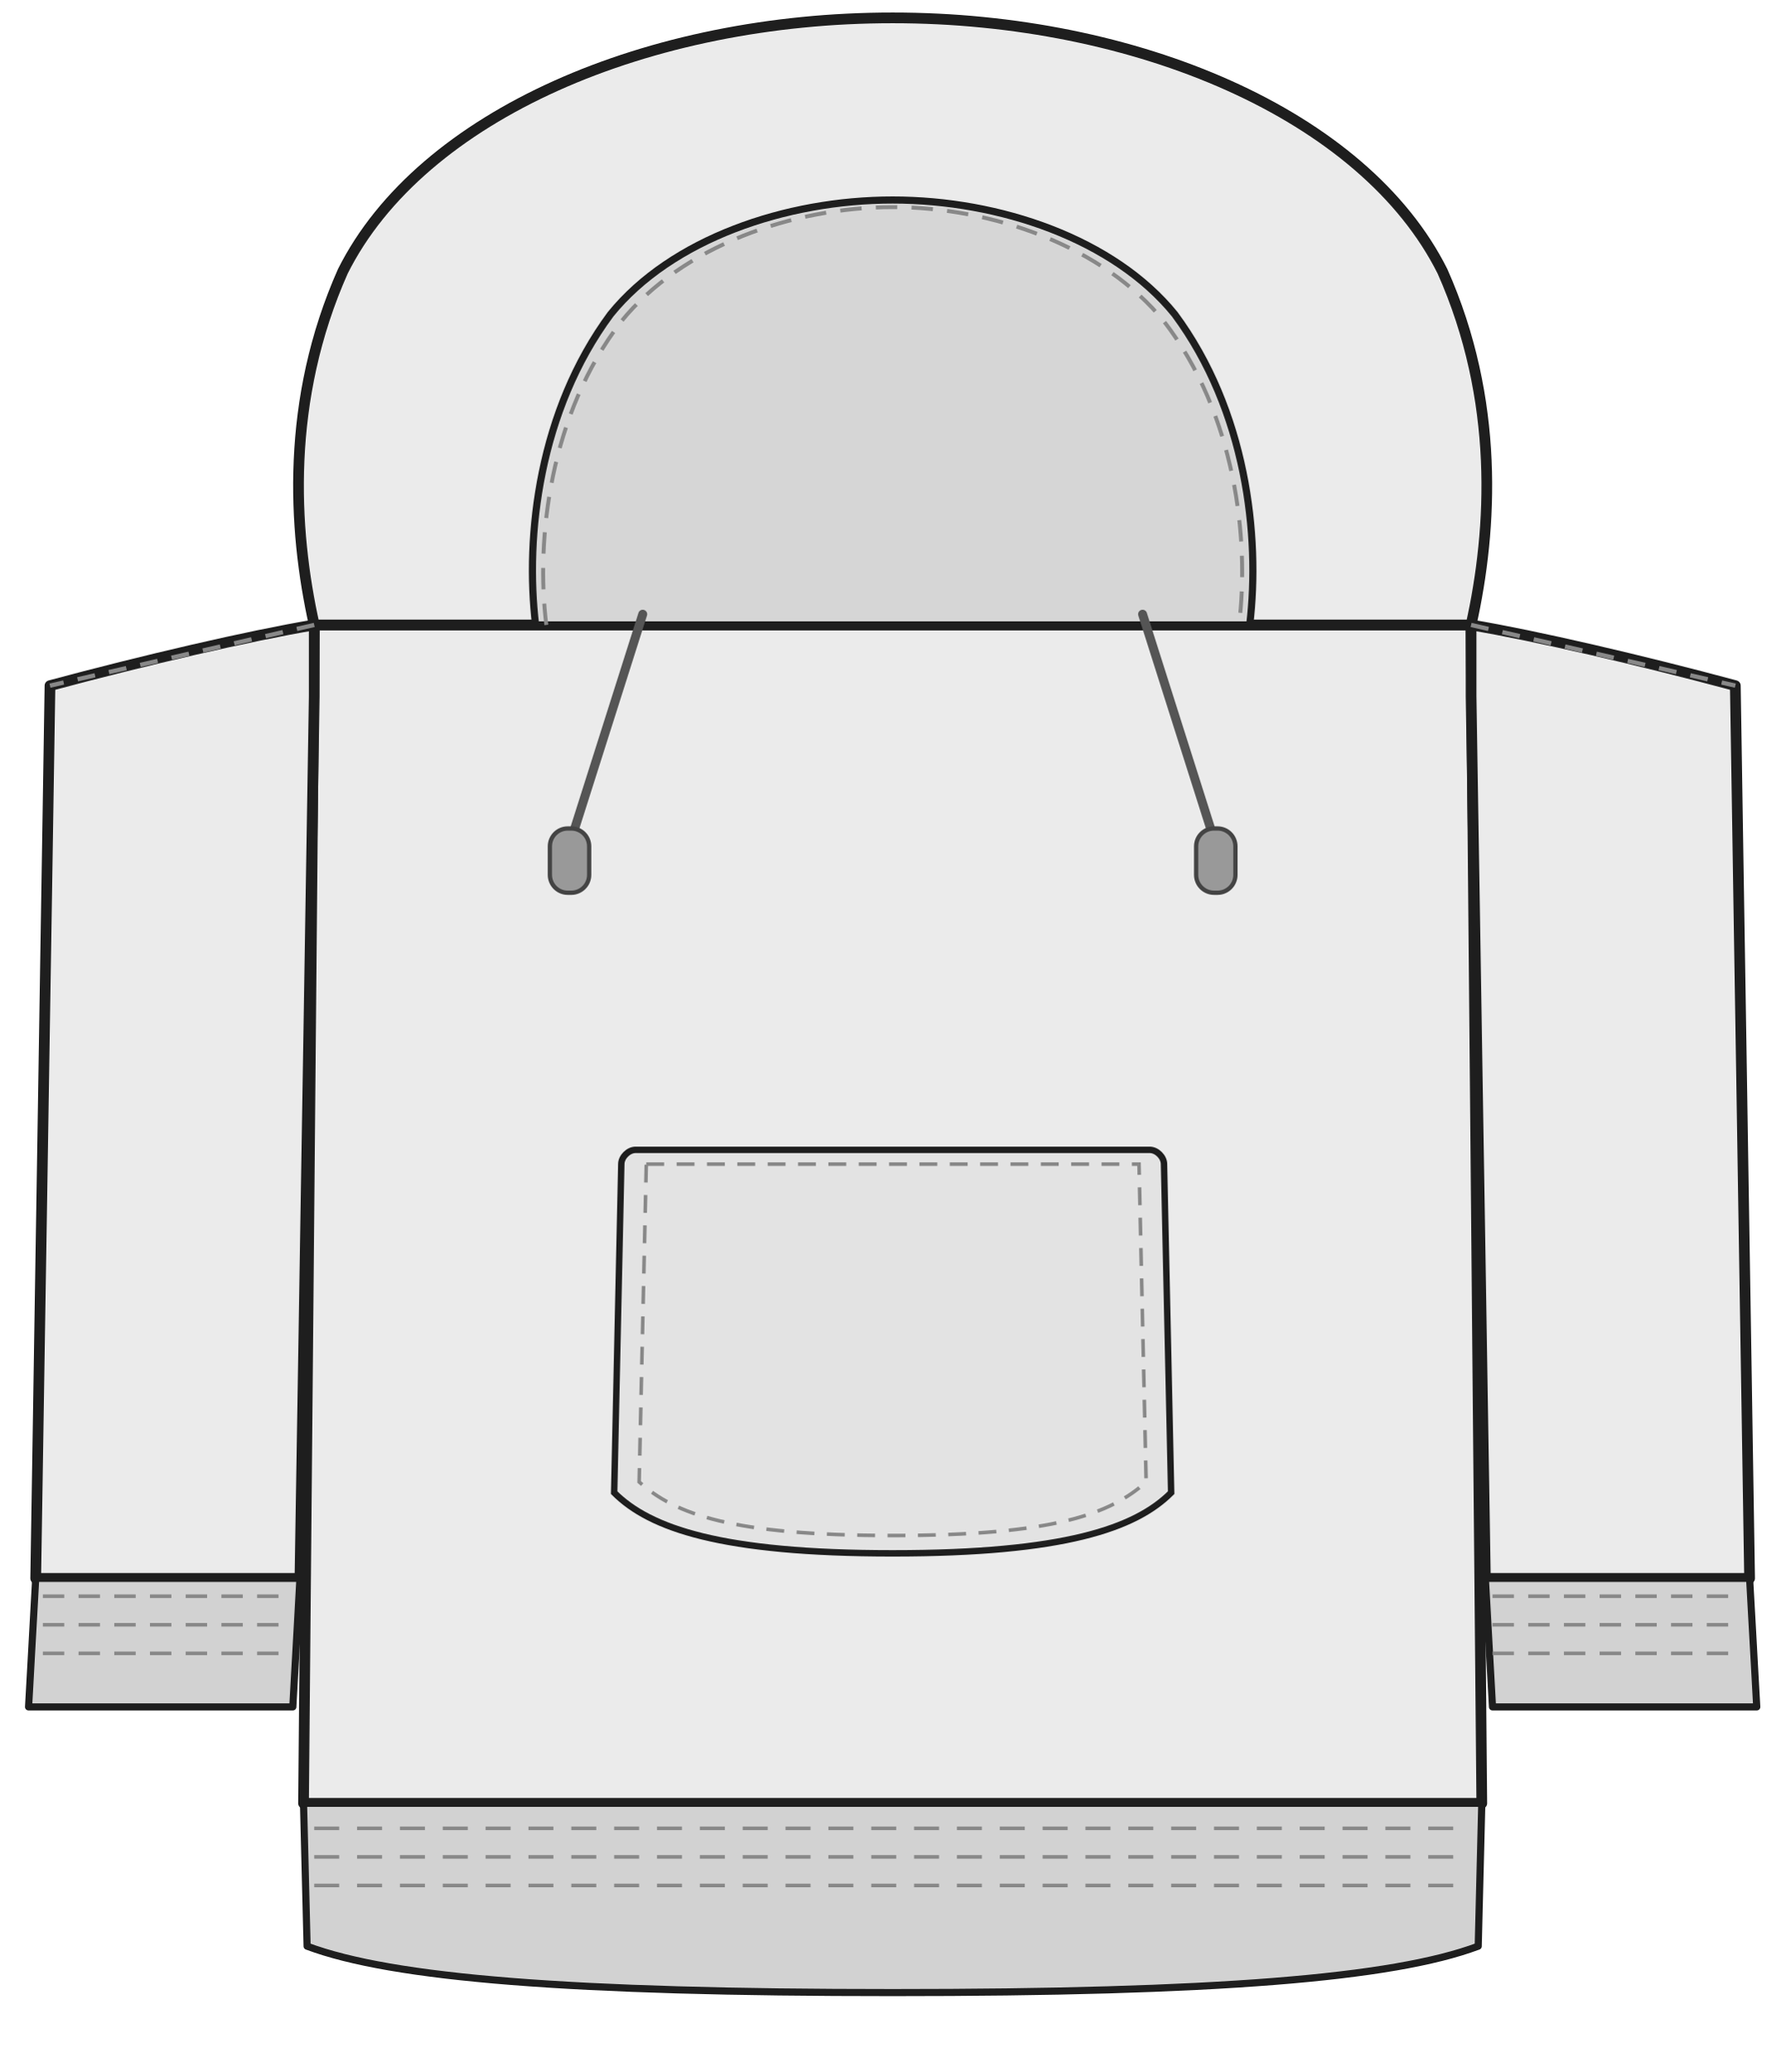
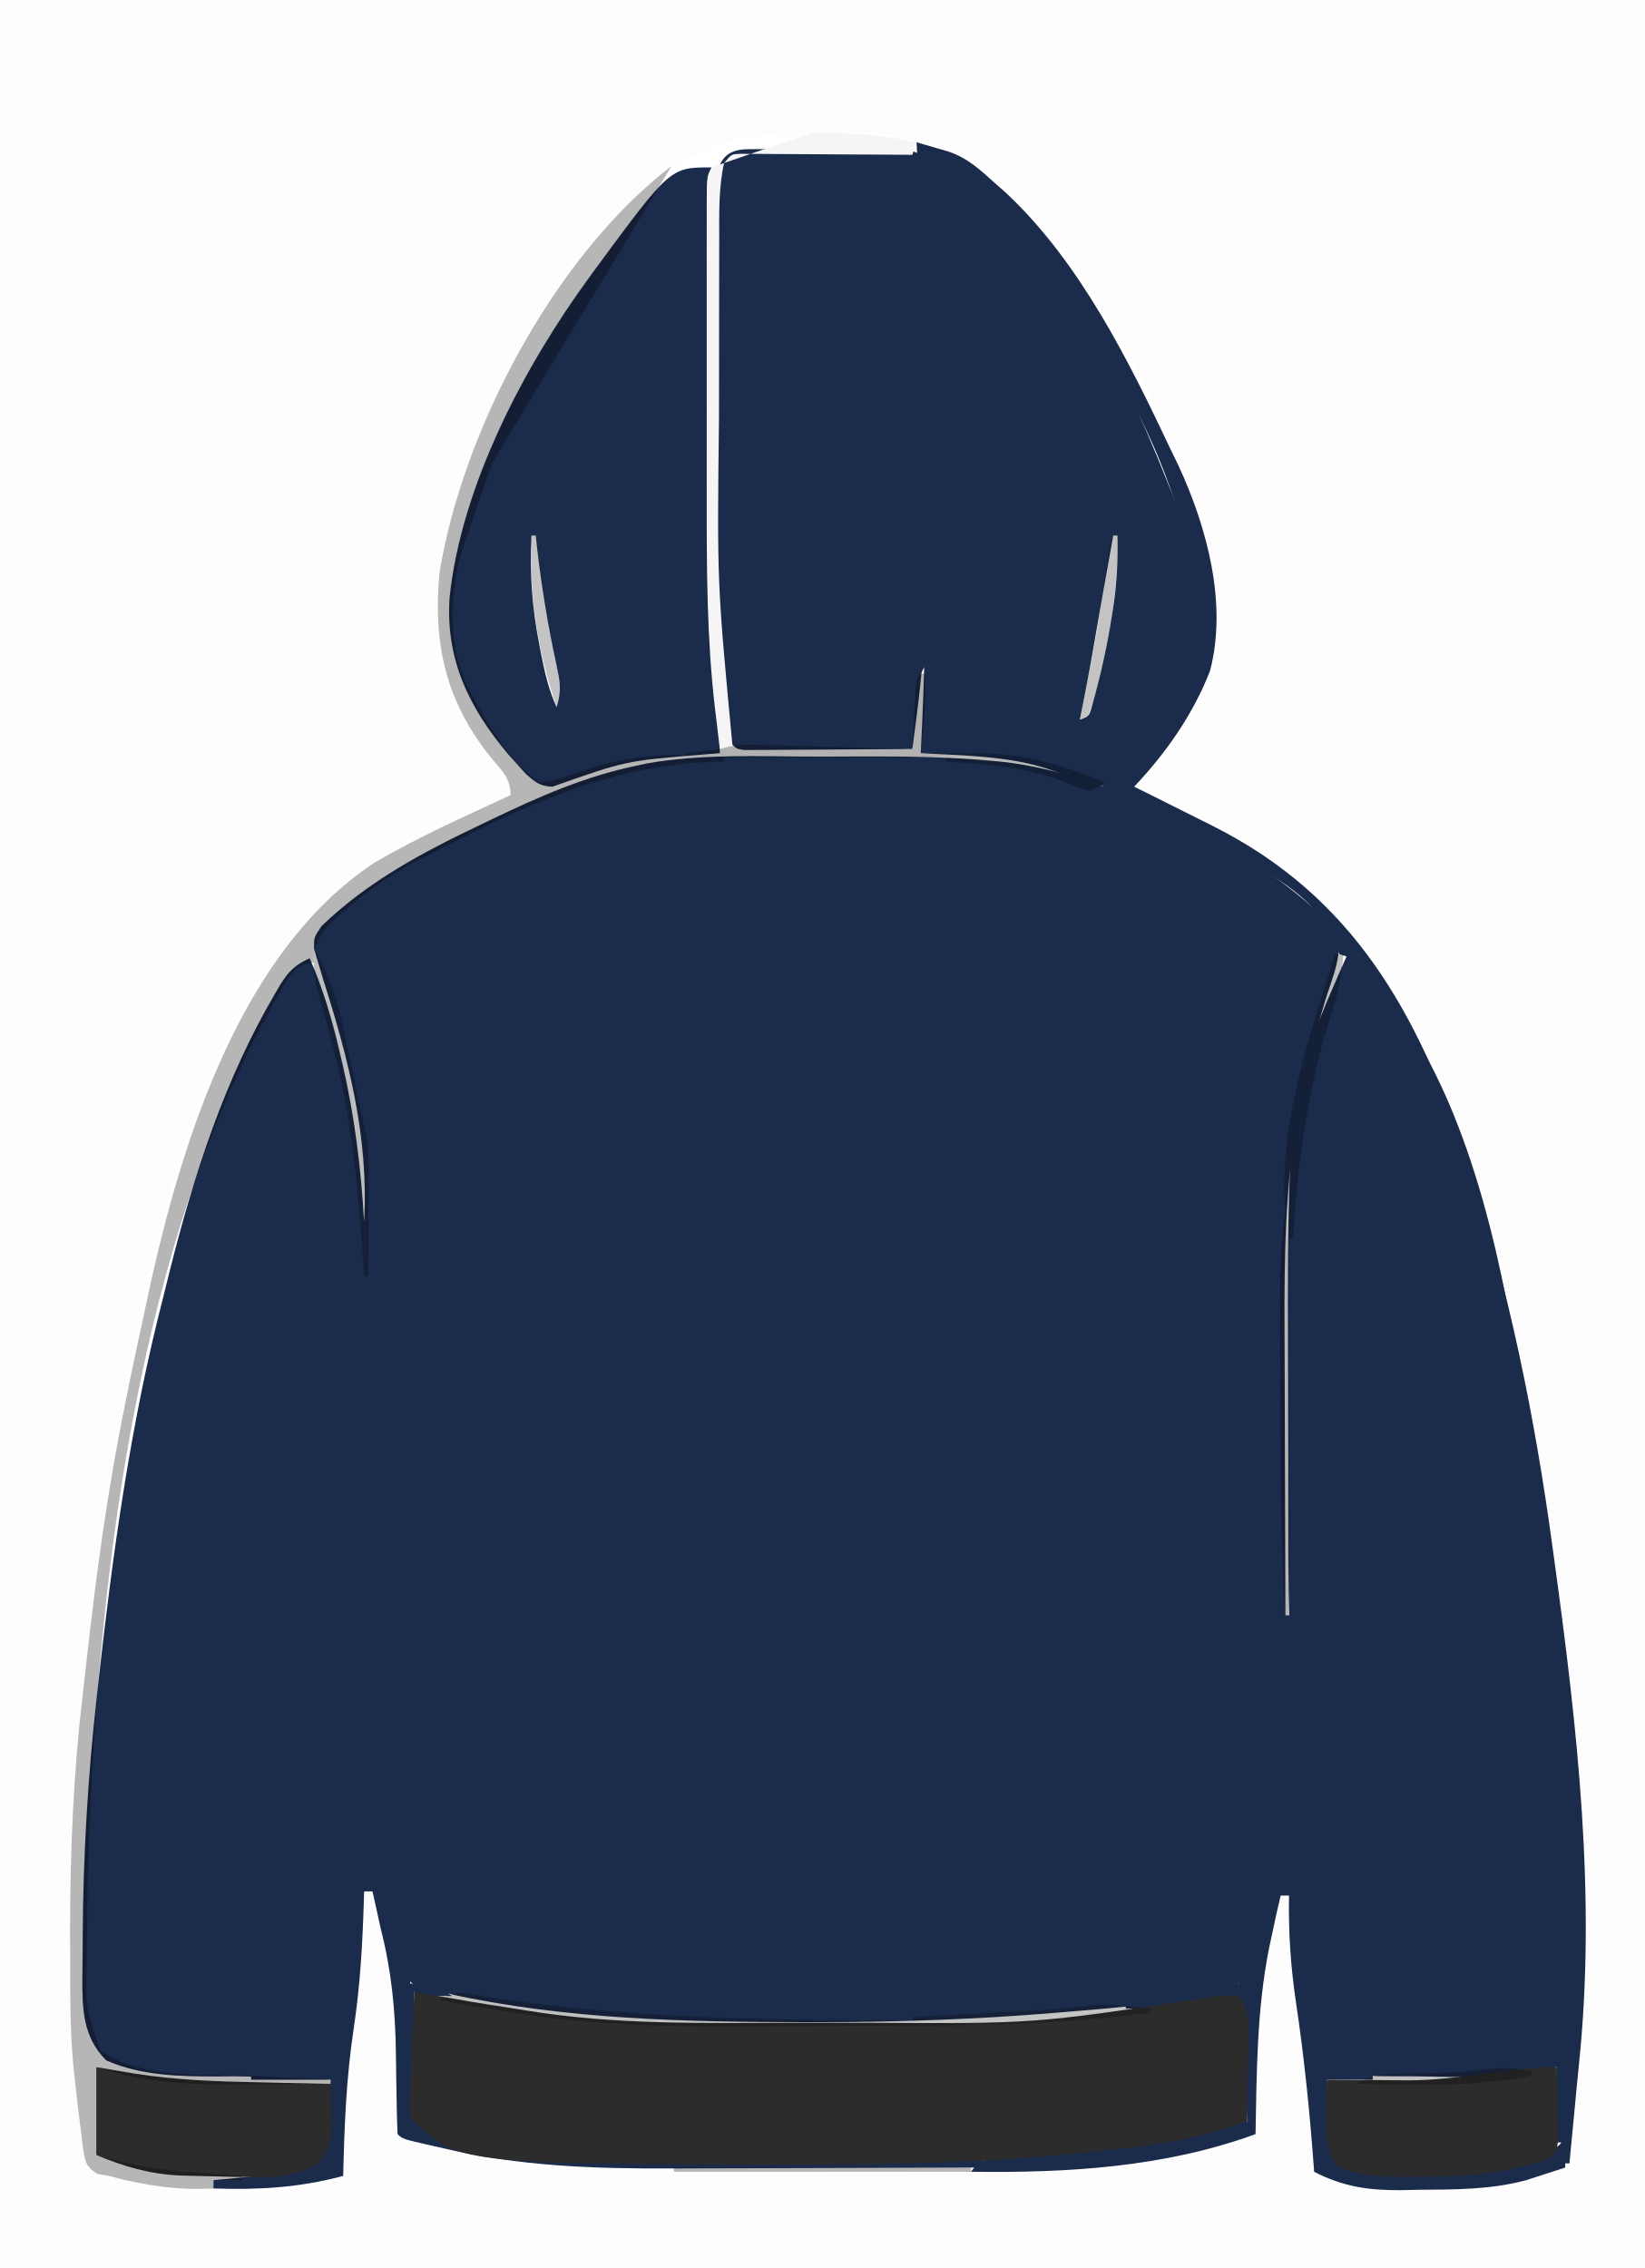
- <svg xmlns="http://www.w3.org/2000/svg" viewBox="0 0 500 580" width="500" height="580">
-   <path id="zona-cuerpo" d="M 88,175        L 85,505        L 415,505        L 412,175        Z" fill="#EBEBEB" stroke="#1E1E1E" stroke-width="3" stroke-linejoin="round" />
-   <path id="zona-manga-izq" d="M 88,175        C 70,178 40,185 14,192        L 10,442        L 84,442        L 88,195        Z" fill="#EBEBEB" stroke="#1E1E1E" stroke-width="3" stroke-linejoin="round" stroke-linecap="round" />
-   <path id="zona-manga-der" d="M 412,175        C 430,178 460,185 486,192        L 490,442        L 416,442        L 412,195        Z" fill="#EBEBEB" stroke="#1E1E1E" stroke-width="3" stroke-linejoin="round" stroke-linecap="round" />
-   <path id="zona-capucha-ext" d="M 88,175        C 82,148 80,112 96,76        C 118,32 182,5 250,5        C 318,5 382,32 404,76        C 420,112 418,148 412,175        Z" fill="#EBEBEB" stroke="#1E1E1E" stroke-width="3" stroke-linejoin="round" />
-   <path id="zona-capucha-int" d="M 150,175        C 147,150 151,115 171,88        C 188,67 220,56 250,56        C 280,56 312,67 329,88        C 349,115 353,150 350,175        Z" fill="#D6D6D6" stroke="#1E1E1E" stroke-width="2" />
-   <path id="zona-bolsillo" d="M 178,322        L 322,322        C 324,322 326,324 326,326        L 328,418        C 318,428 298,435 250,435        C 202,435 182,428 172,418        L 174,326        C 174,324 176,322 178,322        Z" fill="#E3E3E3" stroke="#1E1E1E" stroke-width="1.8" />
-   <path id="zona-puño-izq" d="M 10,442 L 84,442 L 82,478 L 8,478 Z" fill="#D2D2D2" stroke="#1E1E1E" stroke-width="2" stroke-linejoin="round" />
-   <path id="zona-puño-der" d="M 416,442 L 490,442 L 492,478 L 418,478 Z" fill="#D2D2D2" stroke="#1E1E1E" stroke-width="2" stroke-linejoin="round" />
-   <path id="zona-elastico-inf" d="M 85,505        L 415,505        L 414,545        C 390,554 340,558 250,558        C 160,558 110,554 86,545        Z" fill="#D2D2D2" stroke="#1E1E1E" stroke-width="2" stroke-linejoin="round" />
-   <path d="M 153,175 C 150,151 154,116 174,90 C 191,69 222,58 250,58 C 278,58 309,69 326,90 C 346,116 350,151 347,175" fill="none" stroke="#888" stroke-width="1.1" stroke-dasharray="6,4" />
-   <path d="M 181,326 L 319,326 L 321,415 C 311,424 295,430 250,430 C 205,430 189,424 179,415 Z" fill="none" stroke="#888" stroke-width="1" stroke-dasharray="5,3.5" />
-   <line x1="88" y1="512" x2="412" y2="512" stroke="#888" stroke-width="1" stroke-dasharray="7,5" />
-   <line x1="88" y1="520" x2="412" y2="520" stroke="#888" stroke-width="1" stroke-dasharray="7,5" />
-   <line x1="88" y1="528" x2="412" y2="528" stroke="#888" stroke-width="1" stroke-dasharray="7,5" />
-   <line x1="12" y1="447" x2="82" y2="447" stroke="#888" stroke-width="1" stroke-dasharray="6,4" />
-   <line x1="12" y1="455" x2="82" y2="455" stroke="#888" stroke-width="1" stroke-dasharray="6,4" />
-   <line x1="12" y1="463" x2="82" y2="463" stroke="#888" stroke-width="1" stroke-dasharray="6,4" />
-   <line x1="418" y1="447" x2="488" y2="447" stroke="#888" stroke-width="1" stroke-dasharray="6,4" />
-   <line x1="418" y1="455" x2="488" y2="455" stroke="#888" stroke-width="1" stroke-dasharray="6,4" />
-   <line x1="418" y1="463" x2="488" y2="463" stroke="#888" stroke-width="1" stroke-dasharray="6,4" />
-   <line x1="88" y1="175" x2="14" y2="192" stroke="#888" stroke-width="1.2" stroke-dasharray="5,4" />
-   <line x1="412" y1="175" x2="486" y2="192" stroke="#888" stroke-width="1.2" stroke-dasharray="5,4" />
-   <line x1="180" y1="172" x2="160" y2="235" stroke="#555" stroke-width="2.5" stroke-linecap="round" />
-   <line x1="320" y1="172" x2="340" y2="235" stroke="#555" stroke-width="2.5" stroke-linecap="round" />
-   <rect x="154" y="232" width="11" height="18" rx="5" fill="#999" stroke="#444" stroke-width="1.2" />
-   <rect x="335" y="232" width="11" height="18" rx="5" fill="#999" stroke="#444" stroke-width="1.2" />
+ <svg xmlns="http://www.w3.org/2000/svg" version="1.1" width="393" height="542" viewBox="0 0 393 542">
+   <path d="M0 0 C129.69 0 259.38 0 393 0 C393 178.86 393 357.72 393 542 C263.31 542 133.62 542 0 542 C0 363.14 0 184.28 0 0 Z M145.594 53.594 C123.382 79.56 102.189 120.061 104.756 154.85 C105.303 159.674 106.735 163.737 109 168 C109.436 168.822 109.871 169.645 110.32 170.492 C114.034 177.007 118.51 183.005 123 189 C122.042 189.473 121.084 189.946 120.098 190.434 C115.722 192.602 111.359 194.797 107 197 C105.871 197.569 105.871 197.569 104.719 198.149 C96.254 202.437 88.095 206.599 81 213 C80.303 213.583 79.605 214.165 78.887 214.766 C43.937 246.301 34.782 305.747 27 350 C26.815 351.032 26.63 352.063 26.439 353.126 C23.678 368.747 21.992 384.484 20.312 400.25 C20.204 401.271 20.095 402.292 19.983 403.344 C19.29 409.893 18.629 416.445 18 423 C17.882 424.208 17.764 425.416 17.643 426.661 C16.747 437.242 16.778 447.86 16.76 458.472 C16.75 461.768 16.719 465.062 16.688 468.357 C16.606 485.026 17.606 501.641 21 518 C23.04 518.651 25.082 519.295 27.125 519.938 C28.262 520.297 29.399 520.657 30.57 521.027 C46.218 525.465 66.506 524.893 82 520 C82.015 519.388 82.029 518.776 82.044 518.146 C82.363 506.033 83.083 494.185 84.907 482.202 C86.377 472.177 86.732 462.119 87 452 C87.66 452 88.32 452 89 452 C89.65 454.52 90.295 457.041 90.938 459.562 C91.211 460.619 91.211 460.619 91.49 461.697 C91.667 462.397 91.845 463.096 92.027 463.816 C92.19 464.45 92.352 465.084 92.519 465.737 C93.765 471.6 94.18 477.371 94.316 483.34 C94.337 484.107 94.358 484.874 94.379 485.664 C94.444 488.088 94.503 490.513 94.562 492.938 C94.606 494.592 94.649 496.246 94.693 497.9 C94.8 501.933 94.901 505.967 95 510 C123.133 518.058 151.562 519.155 180.703 519.168 C182.523 519.171 184.342 519.175 186.162 519.178 C189.943 519.184 193.725 519.186 197.506 519.185 C201.328 519.185 205.15 519.192 208.972 519.206 C255.168 519.773 255.168 519.773 300 510 C300.015 509.185 300.029 508.371 300.044 507.532 C300.351 492.146 300.744 477.099 304 462 C304.211 460.983 304.423 459.966 304.641 458.918 C305.066 456.939 305.526 454.968 306 453 C306.66 453 307.32 453 308 453 C307.984 453.587 307.968 454.174 307.952 454.779 C307.85 461.503 308.474 467.968 309.375 474.625 C309.58 476.204 309.58 476.204 309.789 477.814 C310.29 481.679 310.805 485.542 311.322 489.405 C312.64 499.269 313.498 509.068 314 519 C322.132 523.166 329.35 523.553 338.375 523.375 C339.613 523.374 340.85 523.372 342.125 523.371 C353.893 523.26 364.24 521.904 375 517 C375.128 515.374 375.128 515.374 375.26 513.715 C375.58 509.668 375.903 505.622 376.227 501.576 C376.366 499.83 376.505 498.083 376.643 496.336 C376.842 493.816 377.044 491.297 377.246 488.777 C377.307 488.004 377.367 487.231 377.429 486.434 C377.695 483.152 378.009 479.942 378.535 476.688 C380.862 458.239 378.64 439.03 376.812 420.625 C376.585 418.259 376.358 415.893 376.131 413.527 C373.559 387.182 370.172 360.972 365 335 C364.73 333.604 364.73 333.604 364.455 332.18 C356.426 290.758 345.047 235.106 309.039 207.957 C302 203.424 294.479 199.742 287 196 C285.405 195.196 283.81 194.391 282.215 193.586 C278.484 191.709 274.745 189.849 271 188 C271.58 187.322 272.16 186.644 272.758 185.945 C277.813 179.923 282.329 173.962 286 167 C286.414 166.257 286.828 165.515 287.254 164.75 C293.518 151.829 290.208 135.129 286 122 C276.083 93.983 256.287 51.118 228.07 36.902 C227.387 36.605 226.704 36.307 226 36 C225.254 35.674 224.509 35.349 223.741 35.013 C214.263 31.51 203.72 31.685 193.75 31.75 C192.549 31.742 191.347 31.735 190.109 31.727 C170.687 31.769 158.53 39.649 145.594 53.594 Z " fill="#FDFDFD" transform="translate(0,0)" />
+   <g id="zona-cuerpo" fill="#1B2B4B">
+     <path d="M0 0 C3.477 -0.002 6.954 -0.02 10.431 -0.039 C20.773 -0.066 31.055 0.043 41.357 1.021 C42.52 1.128 42.52 1.128 43.707 1.236 C70.276 4.142 105.133 22.311 123.384 41.252 C125.671 46.374 122.393 53.319 120.873 58.369 C117.876 68.367 115.458 78.303 113.873 88.623 C113.717 89.614 113.562 90.605 113.403 91.626 C110.933 108.876 111.125 126.274 111.203 143.657 C111.221 147.709 111.231 151.761 111.239 155.813 C111.263 167.32 111.299 178.828 111.344 190.335 C111.368 196.723 111.385 203.112 111.395 209.501 C111.4 212.859 111.411 216.218 111.428 219.577 C111.526 238.274 111.232 256.594 106.873 274.873 C106.579 276.218 106.579 276.218 106.279 277.59 C103.654 288.943 103.654 288.943 100.248 293.185 C96.251 295.271 91.919 295.957 87.513 296.709 C86.397 296.902 86.397 296.902 85.258 297.099 C77.923 298.318 70.574 299.052 63.165 299.638 C61.011 299.809 58.858 299.992 56.705 300.177 C37.846 301.762 18.982 302.422 0.06 302.435 C-0.941 302.436 -1.941 302.437 -2.972 302.438 C-31.343 302.419 -60.802 301.828 -88.616 295.633 C-91.027 295.091 -91.027 295.091 -94.631 294.763 C-98.344 292.886 -98.52 292.13 -99.862 288.33 C-100.44 286.227 -100.985 284.116 -101.502 281.998 C-101.78 281.007 -102.057 280.017 -102.342 278.996 C-107.614 258.935 -108.239 238.37 -108.44 217.748 C-108.473 215.347 -108.508 212.947 -108.543 210.547 C-108.627 204.76 -108.696 198.973 -108.752 193.185 C-108.786 194.142 -108.819 195.099 -108.853 196.085 C-109.17 205.231 -109.494 214.376 -109.822 223.521 C-109.991 228.22 -110.158 232.918 -110.32 237.617 C-111.561 273.505 -111.561 273.505 -112.667 289.068 C-112.73 290.046 -112.794 291.023 -112.86 292.031 C-113.397 298.84 -114.344 305.764 -116.752 312.185 C-123.338 316.576 -132.238 315.369 -139.877 315.373 C-141.025 315.385 -142.172 315.397 -143.354 315.41 C-152.425 315.425 -161.992 315.319 -170.377 311.56 C-175.96 305.978 -176.079 299.448 -176.081 291.919 C-176.065 289.799 -176.034 287.68 -176.002 285.56 C-175.996 284.193 -175.991 282.826 -175.987 281.459 C-175.881 262.431 -174.733 243.53 -172.627 224.623 C-172.521 223.653 -172.414 222.682 -172.304 221.682 C-168.862 190.594 -164.594 159.5 -156.752 129.185 C-156.252 127.173 -155.754 125.16 -155.256 123.146 C-149.467 99.993 -142.075 77.038 -129.877 56.373 C-129.342 55.458 -129.342 55.458 -128.796 54.524 C-126.785 51.279 -125.205 49.72 -121.752 48.185 C-118.586 55.457 -116.419 62.718 -114.627 70.435 C-114.368 71.538 -114.109 72.642 -113.842 73.778 C-110.975 86.211 -109.488 98.44 -108.752 111.185 C-107.61 91.076 -112.444 72.348 -118.518 53.302 C-118.933 51.931 -119.345 50.559 -119.752 49.185 C-120.07 48.123 -120.387 47.061 -120.713 45.967 C-120.752 43.185 -120.752 43.185 -118.901 40.474 C-107.678 29.694 -94.699 22.824 -80.752 16.185 C-79.888 15.769 -79.024 15.353 -78.134 14.925 C-66.876 9.528 -56.017 4.728 -43.752 2.185 C-43.003 2.019 -42.254 1.852 -41.482 1.681 C-27.985 -0.77 -13.654 -0.001 0 0 Z " transform="translate(195.7524,180.8147)" />
+     <path d="M0 0 C41.208 36.413 43.595 126.049 49.75 177.375 C49.857 178.265 49.964 179.155 50.074 180.071 C51.974 195.954 53.169 211.572 53.13 227.576 C53.125 230.259 53.13 232.942 53.137 235.625 C53.136 237.359 53.135 239.094 53.133 240.828 C53.135 241.616 53.137 242.404 53.139 243.215 C53.081 257.249 53.081 257.249 50.188 261.938 C41.625 270.011 26.461 268.18 15.562 268.188 C13.731 268.189 13.731 268.189 11.863 268.19 C-0.819 268.111 -0.819 268.111 -5 267 C-11.331 257.254 -9.847 239.88 -10.562 228.625 C-10.627 227.637 -10.692 226.648 -10.759 225.63 C-11.736 210.676 -12.436 195.743 -12.789 180.762 C-12.906 176.112 -13.165 171.494 -13.503 166.855 C-14.152 157.092 -14.164 147.339 -14.168 137.559 C-14.171 135.619 -14.175 133.679 -14.178 131.739 C-14.184 127.694 -14.186 123.649 -14.185 119.604 C-14.185 115.506 -14.192 111.407 -14.206 107.308 C-14.451 32.668 -14.451 32.668 0 0 Z " transform="translate(322,228)" />
+     <path d="M0 0 C0.66 0 1.32 0 2 0 C2.658 8.642 3.052 17.268 3.275 25.931 C3.644 39.794 4.304 53.626 5.186 67.465 C5.31 69.42 5.431 71.375 5.549 73.33 C6.262 85.104 7.479 96.464 10 108 C15.445 108.99 15.445 108.99 21 110 C21 110.33 21 110.66 21 111 C17.37 111 13.74 111 10 111 C10.254 114.127 10.527 117.251 10.812 120.375 C10.883 121.264 10.953 122.154 11.025 123.07 C11.106 123.921 11.187 124.772 11.27 125.648 C11.338 126.434 11.406 127.219 11.476 128.029 C11.872 130.392 11.872 130.392 15 132 C29.742 135.822 50.077 134.275 64 128 C65.773 126.48 65.773 126.48 67 125 C67 127.31 67 129.62 67 132 C65.003 132.655 63.002 133.298 61 133.938 C59.886 134.297 58.773 134.657 57.625 135.027 C49.054 137.327 40.451 137.245 31.625 137.312 C30.362 137.342 29.098 137.371 27.797 137.4 C20.001 137.453 13.964 136.596 7 133 C6.955 132.383 6.91 131.766 6.864 131.13 C5.903 118.176 4.589 105.369 2.664 92.523 C1.389 83.99 0.832 75.626 1 67 C0.34 67 -0.32 67 -1 67 C-1.721 69.993 -2.374 72.986 -3 76 C-3.253 77.172 -3.505 78.344 -3.766 79.551 C-6.684 94.224 -6.733 109.092 -7 124 C-28.659 131.953 -52.087 133.318 -75 133 C-73.092 130.32 -71.942 129.989 -68.648 129.375 C-67.225 129.238 -65.8 129.114 -64.375 129 C-62.752 128.844 -61.13 128.686 -59.508 128.527 C-58.628 128.445 -57.748 128.362 -56.841 128.277 C-43.741 127 -30.589 125.709 -17.77 122.648 C-14.86 121.967 -11.948 121.479 -9 121 C-9.138 116.541 -9.287 112.083 -9.438 107.625 C-9.477 106.354 -9.516 105.083 -9.557 103.773 C-9.599 102.562 -9.64 101.35 -9.684 100.102 C-9.72 98.981 -9.757 97.86 -9.795 96.706 C-9.826 94.033 -9.826 94.033 -11 92 C-12.896 92.142 -14.792 92.289 -16.688 92.438 C-17.743 92.519 -18.799 92.6 -19.887 92.684 C-22.923 92.938 -22.923 92.938 -25.562 93.531 C-28.204 94.039 -30.626 94.098 -33.312 94.062 C-34.637 94.049 -34.637 94.049 -35.988 94.035 C-36.652 94.024 -37.316 94.012 -38 94 C-38 93.67 -38 93.34 -38 93 C-29.09 91.35 -20.18 89.7 -11 88 C-7.781 78.342 -4.988 68.852 -3.312 58.812 C-3.193 58.101 -3.074 57.39 -2.951 56.657 C-0.964 44.091 -0.719 31.505 -0.438 18.812 C-0.394 16.984 -0.351 15.155 -0.307 13.326 C-0.201 8.884 -0.099 4.442 0 0 Z " transform="translate(307,386)" />
+   </g>
+   <g id="zona-manga-izq" fill="#1B2B4B">
+     <path d="M0 0 C0.33 0 0.66 0 1 0 C1.006 1.026 1.012 2.053 1.018 3.11 C1.076 12.889 1.149 22.668 1.236 32.447 C1.28 37.472 1.319 42.497 1.346 47.522 C0.954 84.568 0.954 84.568 8.188 120.688 C8.727 122.398 9.263 124.111 9.793 125.824 C10.025 126.537 10.258 127.249 10.497 127.983 C11 130 11 130 11 134 C12.64 134.186 12.64 134.186 14.312 134.375 C18 135 18 135 21 137 C14.25 137.125 14.25 137.125 12 136 C12 145.9 12 155.8 12 166 C28.41 171.47 45.319 173.286 62.5 174.625 C63.336 174.691 64.172 174.757 65.033 174.825 C92.609 176.92 120.366 176.268 148 176 C147.67 176.66 147.34 177.32 147 178 C135.254 178.047 123.509 178.082 111.763 178.104 C106.306 178.114 100.85 178.128 95.394 178.151 C90.109 178.173 84.825 178.185 79.54 178.19 C77.543 178.193 75.546 178.201 73.549 178.211 C55.312 178.307 36.994 177.696 19.188 173.438 C17.703 173.106 17.703 173.106 16.189 172.768 C9.165 171.165 9.165 171.165 8 170 C7.877 167.572 7.814 165.168 7.789 162.738 C7.761 161.21 7.732 159.682 7.703 158.154 C7.662 155.754 7.625 153.355 7.599 150.955 C7.472 140.548 6.581 131.127 4 121 C3.598 119.21 3.202 117.418 2.812 115.625 C2.544 114.429 2.276 113.233 2 112 C1.34 112 0.68 112 0 112 C-0.015 112.551 -0.029 113.102 -0.044 113.67 C-0.35 124.165 -0.919 134.489 -2.5 144.875 C-4.271 156.548 -4.719 168.208 -5 180 C-15.559 182.811 -25.15 183.355 -36 183 C-36 182.34 -36 181.68 -36 181 C-34.782 180.89 -33.564 180.781 -32.309 180.668 C-30.685 180.508 -29.061 180.348 -27.438 180.188 C-26.638 180.117 -25.838 180.047 -25.014 179.975 C-16.422 179.132 -16.422 179.132 -9.602 174.297 C-8.731 170.973 -8.53 167.665 -8.375 164.25 C-8.189 160.661 -8.189 160.661 -8 157 C-14.27 157 -20.54 157 -27 157 C-27 156.67 -27 156.34 -27 156 C-25.868 155.867 -24.736 155.734 -23.57 155.598 C-22.089 155.419 -20.607 155.241 -19.125 155.062 C-18.379 154.975 -17.632 154.888 -16.863 154.799 C-12.805 154.367 -12.805 154.367 -9 153 C-6.371 145.477 -5.425 137.658 -4.91 129.75 C-4.833 128.656 -4.755 127.563 -4.676 126.436 C-3.595 110.193 -3.095 93.915 -2.53 77.648 C-2.407 74.14 -2.28 70.633 -2.152 67.125 C-1.337 44.753 -0.625 22.378 0 0 Z " transform="translate(87,340)" />
+   </g>
+   <g id="zona-manga-der" fill="#1B2B4B">
+     <path d="M0 0 C1.614 0.465 3.226 0.936 4.838 1.408 C5.736 1.669 6.634 1.931 7.559 2.2 C12.231 3.731 15.406 6.752 19 10 C19.78 10.687 20.56 11.374 21.363 12.082 C39.13 28.716 50.722 52.256 61 74 C61.554 75.143 62.109 76.287 62.68 77.465 C69.408 92.075 74.344 110.334 70.117 126.344 C66.064 136.759 59.629 145.907 52 154 C52.935 154.461 53.869 154.923 54.832 155.398 C58.422 157.177 62.002 158.975 65.578 160.781 C67.198 161.596 68.821 162.408 70.445 163.215 C104.428 180.146 119.729 208.099 131.546 243.122 C141.381 273.294 147.764 304.574 152 336 C152.148 337.072 152.296 338.144 152.448 339.249 C157.893 379.065 162.453 419.038 158.291 459.167 C157.884 463.133 157.515 467.102 157.144 471.071 C156.771 475.048 156.386 479.024 156 483 C155.67 483 155.34 483 155 483 C154.67 481.35 154.34 479.7 154 478 C153.67 478 153.34 478 153 478 C153 472.06 153 466.12 153 460 C150.03 460.33 147.06 460.66 144 461 C146.029 459.647 148.071 458.314 150.125 457 C153.045 455.309 153.045 455.309 154 453 C154.961 447.204 155.168 441.36 155.203 435.496 C155.21 434.709 155.217 433.922 155.225 433.111 C155.367 412.557 154.566 392.414 152 372 C151.879 371.033 151.758 370.066 151.633 369.069 C150.638 361.167 149.61 353.27 148.562 345.375 C148.417 344.278 148.272 343.182 148.123 342.052 C145.657 323.542 142.854 305.063 138.562 286.875 C138.353 285.975 138.143 285.075 137.927 284.148 C137.497 282.313 137.064 280.48 136.628 278.646 C136.025 276.105 135.438 273.561 134.852 271.016 C128.849 245.46 120.535 215.941 104 195 C103.01 194.67 102.02 194.34 101 194 C100.629 192.989 100.257 191.979 99.875 190.938 C93.838 175.721 70.667 168.323 57 162 C55.436 161.269 53.872 160.537 52.309 159.805 C48.876 158.196 45.439 156.595 42 155 C42.562 154.768 43.124 154.536 43.703 154.297 C53.819 148.585 62.658 133.864 66 123 C70.071 90.034 49.48 54.414 30.367 29.012 C22.901 19.513 14.974 10.35 4 5 C3.997 5.604 3.993 6.209 3.99 6.832 C3.909 21.537 3.817 36.243 3.712 50.949 C3.662 58.06 3.616 65.172 3.578 72.283 C3.542 79.143 3.495 86.003 3.442 92.863 C3.423 95.483 3.408 98.104 3.397 100.724 C3.38 104.387 3.351 108.051 3.319 111.714 C3.317 112.803 3.315 113.892 3.312 115.014 C3.301 116.012 3.29 117.011 3.278 118.039 C3.273 118.906 3.267 119.772 3.262 120.665 C2.98 123.18 2.264 124.826 1 127 C1.002 125.733 1.004 124.467 1.007 123.162 C1.027 111.131 1.042 99.1 1.052 87.069 C1.057 80.886 1.064 74.703 1.075 68.521 C1.086 62.536 1.092 56.551 1.095 50.566 C1.097 48.301 1.1 46.037 1.106 43.772 C1.14 29.15 0.8 14.6 0 0 Z " transform="translate(219,34)" />
+   </g>
+   <g id="zona-capucha-ext" fill="#1B2B4B">
+     <path d="M0 0 C0.854 -0.003 1.708 -0.006 2.589 -0.009 C3.507 0.003 4.426 0.016 5.373 0.028 C6.318 0.03 7.264 0.032 8.238 0.034 C10.236 0.041 12.234 0.055 14.232 0.075 C17.298 0.106 20.363 0.116 23.429 0.122 C25.369 0.131 27.308 0.142 29.248 0.153 C30.169 0.158 31.089 0.162 32.038 0.166 C33.315 0.181 33.315 0.181 34.617 0.195 C35.743 0.206 35.743 0.206 36.891 0.216 C38.744 0.356 38.744 0.356 40.744 1.356 C41.507 13.861 41.895 26.306 41.877 38.833 C41.877 40.54 41.878 42.246 41.88 43.953 C41.881 47.501 41.879 51.048 41.874 54.596 C41.869 59.064 41.872 63.531 41.878 67.998 C41.934 119.105 41.934 119.105 38.744 143.356 C32.799 143.406 26.854 143.442 20.909 143.466 C18.886 143.476 16.863 143.49 14.839 143.507 C11.935 143.532 9.031 143.543 6.127 143.552 C4.764 143.567 4.764 143.567 3.374 143.583 C2.533 143.583 1.693 143.583 0.826 143.583 C-0.286 143.59 -0.286 143.59 -1.421 143.597 C-3.256 143.356 -3.256 143.356 -5.256 141.356 C-5.715 138.837 -6.054 136.397 -6.319 133.856 C-6.436 132.88 -6.436 132.88 -6.555 131.884 C-8.314 116.093 -8.408 100.219 -8.389 84.353 C-8.39 82.292 -8.391 80.232 -8.392 78.172 C-8.393 73.892 -8.391 69.612 -8.386 65.332 C-8.381 59.865 -8.384 54.398 -8.39 48.931 C-8.394 44.692 -8.393 40.453 -8.39 36.215 C-8.389 34.198 -8.39 32.182 -8.392 30.166 C-8.395 27.351 -8.391 24.536 -8.385 21.721 C-8.388 20.903 -8.39 20.085 -8.392 19.242 C-8.377 15.303 -8.251 11.385 -7.936 7.459 C-7.879 6.743 -7.822 6.027 -7.763 5.289 C-6.653 1.059 -4.103 -0.02 0 0 Z " transform="translate(179.2561,35.64355)" />
+     <path d="M0 0 C29.631 13.283 47.063 54.36 58.154 82.766 C63.233 96.18 66.674 111.832 60.586 125.47 C56.774 133.031 51.913 139.928 46 146 C45.241 146.802 44.481 147.604 43.699 148.43 C41 150 41 150 37.469 149.367 C36.138 148.891 34.815 148.392 33.5 147.875 C32.066 147.371 30.63 146.873 29.191 146.383 C28.126 146.018 28.126 146.018 27.04 145.646 C17.472 142.617 6.953 142.554 -3 142 C-2.971 141.45 -2.942 140.9 -2.913 140.333 C-2.136 125.135 -1.823 109.962 -1.74 94.746 C-1.718 90.879 -1.691 87.012 -1.663 83.146 C-1.594 73.573 -1.533 64.001 -1.474 54.428 C-1.423 46.271 -1.368 38.114 -1.308 29.957 C-1.282 26.143 -1.261 22.328 -1.24 18.514 C-1.224 16.203 -1.207 13.892 -1.189 11.581 C-1.185 10.517 -1.181 9.453 -1.177 8.357 C-1.168 7.396 -1.16 6.435 -1.151 5.445 C-1.146 4.606 -1.141 3.766 -1.136 2.902 C-1 1 -1 1 0 0 Z M43 90 C41.442 98.484 39.956 106.98 38.5 115.482 C37.431 121.676 36.266 127.843 35 134 C37.257 133.15 37.257 133.15 37.965 130.543 C40.064 123.3 41.611 116.138 42.75 108.688 C42.878 107.865 43.005 107.042 43.136 106.194 C43.916 100.746 44.11 95.502 44 90 C43.67 90 43.34 90 43 90 Z " transform="translate(223,38)" />
+     <path d="M0 0 C-0.007 1.846 -0.007 1.846 -0.013 3.729 C-0.054 15.449 -0.084 27.169 -0.104 38.89 C-0.114 44.912 -0.128 50.934 -0.151 56.957 C-0.45 91.014 -0.45 91.014 1.567 124.987 C2.061 130 2.097 134.967 2 140 C0.742 140.098 -0.516 140.196 -1.812 140.297 C-20.481 141.811 -20.481 141.811 -38 148 C-40.972 147.904 -42.049 146.957 -44.312 145 C-45.224 144.014 -46.118 143.012 -47 142 C-47.526 141.416 -48.052 140.832 -48.594 140.23 C-58.002 129.047 -63.562 117.543 -62.578 102.781 C-59.79 76.067 -44.677 47.375 -29 26 C-28.604 25.459 -28.209 24.918 -27.801 24.361 C-9.863 0 -9.863 0 0 0 Z M-43 88 C-43.497 96.991 -42.834 105.286 -41.125 114.125 C-40.951 115.025 -40.778 115.925 -40.599 116.852 C-39.736 121.085 -38.818 125.053 -37 129 C-36.016 125.882 -36.033 123.764 -36.707 120.578 C-36.881 119.724 -37.054 118.871 -37.233 117.991 C-37.425 117.086 -37.616 116.182 -37.812 115.25 C-39.642 106.19 -41.012 97.189 -42 88 C-42.33 88 -42.66 88 -43 88 Z " transform="translate(170,40)" />
+   </g>
+   <g id="zona-capucha-int" fill="#F5F5F5">
+     <path d="M 0 0 C 1.216 -0.012 2.433 -0.025 3.686 -0.037 C 11.12 -0.049 18.057 0.545 25.312 2.188 C 24.983 3.178 24.652 4.168 24.312 5.188 C 23.02 5.177 21.728 5.167 20.397 5.156 C 15.615 5.12 10.833 5.097 6.051 5.078 C 3.979 5.068 1.907 5.054 -0.165 5.037 C -3.139 5.012 -6.112 5.001 -9.086 4.992 C -10.016 4.982 -10.946 4.971 -11.905 4.961 C -12.766 4.961 -13.626 4.961 -14.513 4.96 C -15.652 4.954 -15.652 4.954 -16.814 4.947 C -18.933 5.025 -18.933 5.025 -20.688 7.188 C -21.998 13.089 -21.836 19.359 -21.833 25.378 C -21.836 26.25 -21.84 27.121 -21.843 28.019 C -21.852 30.883 -21.854 33.746 -21.855 36.609 C -21.859 38.635 -21.862 40.66 -21.866 42.685 C -21.872 46.935 -21.873 51.185 -21.873 55.435 C -21.873 59.734 -21.88 64.034 -21.893 68.333 C -22.354 107.374 -22.354 107.374 -18.688 146.188 C -19.677 146.518 -20.668 146.847 -21.688 147.188 C -22.007 144.563 -22.318 141.938 -22.625 139.312 C -22.712 138.605 -22.799 137.897 -22.889 137.168 C -24.797 120.631 -24.838 104.029 -24.82 87.406 C -24.821 85.172 -24.822 82.938 -24.823 80.704 C -24.825 76.066 -24.823 71.427 -24.818 66.788 C -24.812 60.834 -24.816 54.88 -24.821 48.925 C -24.825 44.333 -24.824 39.74 -24.821 35.147 C -24.821 32.949 -24.822 30.751 -24.824 28.554 C -24.826 25.503 -24.823 22.451 -24.817 19.4 C -24.819 18.491 -24.821 17.582 -24.823 16.646 C -24.802 10.416 -24.802 10.416 -23.688 8.188 Z" transform="translate(193.6875,31.8125)" />
+   </g>
+   <g id="zona-elastico-inf" fill="#2C2C2C">
+     <path d="M0 0 C0.894 0.158 0.894 0.158 1.806 0.32 C4.682 0.824 7.56 1.318 10.438 1.812 C11.373 1.978 12.308 2.144 13.271 2.314 C16.132 2.802 18.997 3.248 21.867 3.674 C23.335 3.898 24.801 4.136 26.265 4.384 C47.744 7.972 69.458 7.459 91.163 7.391 C96.637 7.374 102.11 7.384 107.584 7.401 C148.145 7.64 148.145 7.64 188.152 1.551 C191.226 0.956 193.88 0.694 197 1 C199.36 4.54 199.235 6.011 199.195 10.199 C199.186 12.012 199.186 12.012 199.176 13.861 C199.151 15.755 199.151 15.755 199.125 17.688 C199.116 18.962 199.107 20.236 199.098 21.549 C199.074 24.699 199.041 27.85 199 31 C183.98 36.381 168.305 37.693 152.5 39.125 C151.673 39.201 150.846 39.276 149.995 39.354 C132.604 40.807 115.133 41.235 97.688 41.25 C96.736 41.251 95.785 41.253 94.804 41.254 C10.229 41.229 10.229 41.229 -1 30 C-1.135 27.019 -1.135 27.019 -0.977 23.242 C-0.952 22.579 -0.927 21.916 -0.901 21.233 C-0.818 19.113 -0.722 16.994 -0.625 14.875 C-0.567 13.439 -0.509 12.003 -0.453 10.566 C-0.313 7.044 -0.16 3.522 0 0 Z " transform="translate(99,476)" />
+   </g>
+   <g id="zona-puño-izq" fill="#2C2C2C">
+     <path d="M0 0 C6 1 6 1 8.985 1.513 C18.955 3.098 28.798 3.431 38.875 3.625 C40.546 3.663 42.216 3.702 43.887 3.742 C47.924 3.837 51.962 3.921 56 4 C56.081 6.229 56.139 8.458 56.188 10.688 C56.24 12.55 56.24 12.55 56.293 14.449 C55.98 18.243 55.317 20.023 53 23 C47.226 26.431 41.97 26.402 35.375 26.25 C33.911 26.229 33.911 26.229 32.417 26.208 C29.61 26.159 26.806 26.084 24 26 C22.699 25.969 21.399 25.938 20.059 25.906 C12.707 25.552 6.802 23.812 0 21 C0 14.07 0 7.14 0 0 Z " transform="translate(23,494)" />
+   </g>
+   <g id="zona-puño-der" fill="#2C2C2C">
+     <path d="M0 0 C0.058 3.292 0.094 6.583 0.125 9.875 C0.142 10.812 0.159 11.749 0.176 12.715 C0.185 14.059 0.185 14.059 0.195 15.43 C0.211 16.671 0.211 16.671 0.227 17.937 C0 20 0 20 -2 22 C-3.874 22.594 -5.776 23.104 -7.688 23.562 C-8.702 23.811 -9.716 24.06 -10.762 24.316 C-18.227 25.892 -25.396 26.183 -33 26.188 C-34.054 26.2 -35.109 26.212 -36.195 26.225 C-41.845 26.235 -46.705 26.05 -52 24 C-55.235 20.765 -54.971 17.004 -55.098 12.57 C-55.086 11.433 -55.074 10.296 -55.062 9.125 C-55.053 7.973 -55.044 6.82 -55.035 5.633 C-55.024 4.764 -55.012 3.895 -55 3 C-53.52 3.016 -53.52 3.016 -52.009 3.032 C-48.278 3.068 -44.547 3.091 -40.815 3.11 C-39.214 3.12 -37.612 3.133 -36.01 3.151 C-23.818 3.281 -11.705 0 0 0 Z " transform="translate(372,494)" />
+   </g>
+   <g opacity="0.32" style="mix-blend-mode: multiply;">
+     <path d="M -75.688 78.188 C -77.92 83.781 -79.837 89.458 -81.688 95.188 C -82.028 96.123 -82.368 97.059 -82.719 98.023 C -86.229 108.587 -86.917 121.351 -82.275 131.616 C -78.073 139.849 -72.454 150.01 -64.688 155.188 C -60.977 154.785 -57.622 153.511 -54.125 152.25 C -42.599 148.399 -32.648 147.978 -20.688 149.188 C -20.688 149.518 -20.688 149.847 -20.688 150.188 C -22.124 150.226 -22.124 150.226 -23.59 150.266 C -48.225 151.193 -69.108 160.931 -90.688 172.188 C -91.715 172.711 -92.742 173.234 -93.801 173.773 C -99.963 176.995 -105.416 180.649 -110.688 185.188 C -111.373 185.778 -112.059 186.368 -112.766 186.977 C -115.872 189.843 -117.492 191.47 -118.625 195.625 C -118.646 196.471 -118.666 197.316 -118.688 198.188 C -119.302 198.291 -119.916 198.395 -120.548 198.502 C -124.187 199.668 -125.512 203.09 -127.312 206.25 C -127.744 207 -128.176 207.75 -128.621 208.523 C -160.109 265 -169.744 341.433 -172.312 405.312 C -172.366 406.615 -172.366 406.615 -172.421 407.944 C -172.713 416.074 -172.853 424.209 -172.918 432.344 C -172.931 433.808 -172.949 435.273 -172.971 436.738 C -173.279 447.862 -173.279 447.862 -169.688 458.188 C -159.861 465.272 -144.097 463.757 -132.375 464.312 C -130.652 464.399 -128.928 464.486 -127.205 464.574 C -123.033 464.786 -118.86 464.989 -114.688 465.188 C -114.688 465.517 -114.688 465.848 -114.688 466.188 C -119.558 466.238 -124.428 466.274 -129.299 466.297 C -130.95 466.307 -132.6 466.321 -134.25 466.338 C -146.803 466.468 -158.649 466.2 -170.688 462.188 C -170.688 469.118 -170.688 476.048 -170.688 483.188 C -162.729 485.598 -155.283 486.822 -147 487.375 C -145.357 487.498 -145.357 487.498 -143.682 487.623 C -141.018 487.821 -138.353 488.009 -135.688 488.188 C -135.688 488.517 -135.688 488.848 -135.688 489.188 C -137.998 489.188 -140.308 489.188 -142.688 489.188 C -142.688 489.848 -142.688 490.507 -142.688 491.188 C -151.363 491.666 -159.307 490.443 -167.688 488.188 C -168.613 488.02 -169.539 487.852 -170.492 487.68 C -173.198 485.841 -173.186 485.1 -173.797 481.969 C -174.034 480.211 -174.246 478.45 -174.438 476.688 C -174.606 475.396 -174.606 475.396 -174.777 474.078 C -175.112 471.45 -175.41 468.822 -175.688 466.188 C -175.77 465.471 -175.853 464.754 -175.939 464.015 C -176.628 457.747 -176.862 451.553 -176.891 445.25 C -176.898 444.225 -176.905 443.199 -176.912 442.143 C -176.929 438.824 -176.936 435.506 -176.938 432.188 C -176.938 431.046 -176.939 429.905 -176.94 428.729 C -176.922 410.132 -176.13 391.885 -173.947 373.414 C -173.667 371.014 -173.4 368.614 -173.135 366.212 C -170.791 345.031 -168 324.071 -163.688 303.188 C -163.345 301.479 -163.002 299.771 -162.66 298.062 C -161.875 294.188 -161.045 290.326 -160.188 286.467 C -159.852 284.939 -159.525 283.409 -159.207 281.877 C -151.465 244.702 -137.531 196.19 -104.062 174.25 C -93.665 168.184 -82.587 163.273 -71.688 158.188 C -71.688 154.11 -73.824 152.3 -76.312 149.312 C -87.189 135.77 -90.234 122.266 -88.688 105.188 C -83.199 71.047 -61.063 29.145 -33.234 7.875 Z" fill="#191919" transform="translate(193.6875,31.8125)" />
+     <path d="M0 0 C37.898 5.965 76.672 5.472 114.938 5.812 C114.938 6.143 114.938 6.473 114.938 6.812 C104.547 6.883 94.157 6.936 83.767 6.968 C78.94 6.983 74.112 7.004 69.285 7.039 C48.292 7.185 27.712 7.251 6.938 3.812 C5.05 3.514 3.163 3.215 1.276 2.917 C-2.845 2.258 -6.955 1.552 -11.062 0.812 C-7.06 -1.856 -4.477 -0.811 0 0 Z " fill="#3A3A3A" transform="translate(116.0625,477.1875)" />
+     <path d="M0 0 C0.33 0 0.66 0 1 0 C1.107 6.441 0.962 12.626 0 19 C3.63 19 7.26 19 11 19 C11 19.33 11 19.66 11 20 C-11.11 20 -33.22 20 -56 20 C-56 19.67 -56 19.34 -56 19 C-53.07 18.658 -53.07 18.658 -50.141 18.316 C-48.028 18.049 -48.028 18.049 -46.136 17.482 C-43.89 16.975 -41.989 16.916 -39.69 16.978 C-38.85 16.998 -38.009 17.018 -37.143 17.039 C-36.245 17.066 -35.347 17.093 -34.422 17.121 C-33.032 17.157 -33.032 17.157 -31.614 17.193 C-28.659 17.269 -25.705 17.353 -22.75 17.438 C-20.745 17.491 -18.74 17.543 -16.734 17.596 C-11.823 17.725 -6.911 17.861 -2 18 C-1.909 16.177 -1.909 16.177 -1.816 14.316 C-1.732 12.732 -1.647 11.147 -1.562 9.562 C-1.523 8.76 -1.484 7.958 -1.443 7.131 C-1.113 1.113 -1.113 1.113 0 0 Z " fill="#0D0D0D" transform="translate(220,161)" />
+     <path d="M0 0 C0.33 0 0.66 0 1 0 C1 31.68 1 63.36 1 96 C0.67 96 0.34 96 0 96 C-0.972 76.253 -1.111 56.518 -1.125 36.75 C-1.127 35.506 -1.13 34.263 -1.133 32.982 C-1.139 29.378 -1.137 25.775 -1.133 22.172 C-1.135 21.094 -1.137 20.015 -1.139 18.904 C-1.12 12.543 -0.768 6.315 0 0 Z " fill="#191919" transform="translate(307,290)" />
+     <path d="M0 0 C5.557 8.336 7.13 19.282 9.188 28.938 C9.577 30.725 9.577 30.725 9.975 32.549 C10.659 35.697 11.337 38.847 12 42 C12.189 42.798 12.378 43.597 12.573 44.419 C13.121 47.731 13.111 50.913 13.098 54.27 C13.096 54.951 13.095 55.632 13.093 56.333 C13.088 58.493 13.075 60.653 13.062 62.812 C13.057 64.283 13.053 65.754 13.049 67.225 C13.038 70.816 13.021 74.408 13 78 C12.67 78 12.34 78 12 78 C11.935 77.055 11.871 76.11 11.804 75.136 C10.515 56.715 8.952 38.864 4 21 C3.407 18.82 2.814 16.639 2.224 14.458 C1.733 12.665 1.217 10.879 0.699 9.094 C-0.01 5.958 -0.13 3.204 0 0 Z " fill="#333333" transform="translate(75,227)" />
+     <path d="M0 0 C0.66 0 1.32 0 2 0 C1.608 4.995 0.645 9.407 -0.875 14.188 C-6.386 31.597 -9.02 49.785 -10 68 C-10.33 68 -10.66 68 -11 68 C-15.392 46.007 -6.472 20.719 0 0 Z " fill="#363636" transform="translate(319,228)" />
+     <path d="M0 0 C1.549 0.153 1.549 0.153 3.129 0.309 C3.891 0.392 4.653 0.476 5.438 0.562 C5.438 0.892 5.438 1.222 5.438 1.562 C-13.778 3.746 -32.209 5.39 -51.562 3.562 C-51.562 3.232 -51.562 2.902 -51.562 2.562 C-50.519 2.507 -49.476 2.452 -48.401 2.395 C-44.492 2.187 -40.584 1.975 -36.676 1.763 C-34.992 1.672 -33.307 1.582 -31.622 1.492 C-29.187 1.363 -26.752 1.231 -24.316 1.098 C-23.575 1.059 -22.834 1.02 -22.071 0.981 C-17.544 0.729 -13.065 0.313 -8.566 -0.249 C-5.667 -0.522 -2.89 -0.299 0 0 Z " fill="#454545" transform="translate(269.5625,479.4375)" />
+     <path d="M0 0 C0 0.33 0 0.66 0 1 C-13.833 3.912 -27.946 3.19 -42 3 C-38.784 1.112 -36.314 0.72 -32.605 0.621 C-31.567 0.587 -30.529 0.553 -29.459 0.518 C-27.84 0.478 -27.84 0.478 -26.188 0.438 C-18.058 0.289 -18.058 0.289 -9.984 -0.555 C-6.459 -1.081 -3.489 -0.641 0 0 Z " fill="#393939" transform="translate(366,495)" />
+     <path d="M0 0 C0.33 0 0.66 0 1 0 C1.128 6.374 0.726 12.392 -0.25 18.688 C-0.382 19.551 -0.514 20.414 -0.65 21.304 C-1.835 28.66 -3.268 36.042 -6 43 C-6.99 43.495 -6.99 43.495 -8 44 C-7.859 43.291 -7.718 42.582 -7.573 41.851 C-3.975 23.836 -3.975 23.836 -1.359 5.66 C-1 3 -1 3 0 0 Z " fill="#434343" transform="translate(266,128)" />
+     <path d="M0 0 C23.43 0 46.86 0 71 0 C71 0.33 71 0.66 71 1 C47.57 1 24.14 1 0 1 C0 0.67 0 0.34 0 0 Z " fill="#191919" transform="translate(161,518)" />
+     <path d="M0 0 C0.33 0 0.66 0 1 0 C1.075 0.552 1.15 1.105 1.228 1.674 C1.585 4.283 1.948 6.892 2.312 9.5 C2.445 10.448 2.577 11.396 2.714 12.373 C3.745 19.591 5.045 26.714 6.547 33.848 C6.959 36.713 6.987 38.325 6 41 C1.393 27.409 -0.554 14.289 0 0 Z " fill="#464646" transform="translate(127,128)" />
+     <path d="M0 0 C-1.625 1.141 -1.625 1.141 -4 2 C-6.75 1.172 -6.75 1.172 -10 -0.25 C-19.118 -3.787 -28.308 -4.347 -38 -5 C-38 -5.33 -38 -5.66 -38 -6 C-25.689 -8.954 -11.394 -4.812 0 0 Z " fill="#272727" transform="translate(264,187)" />
+   </g>
</svg>
